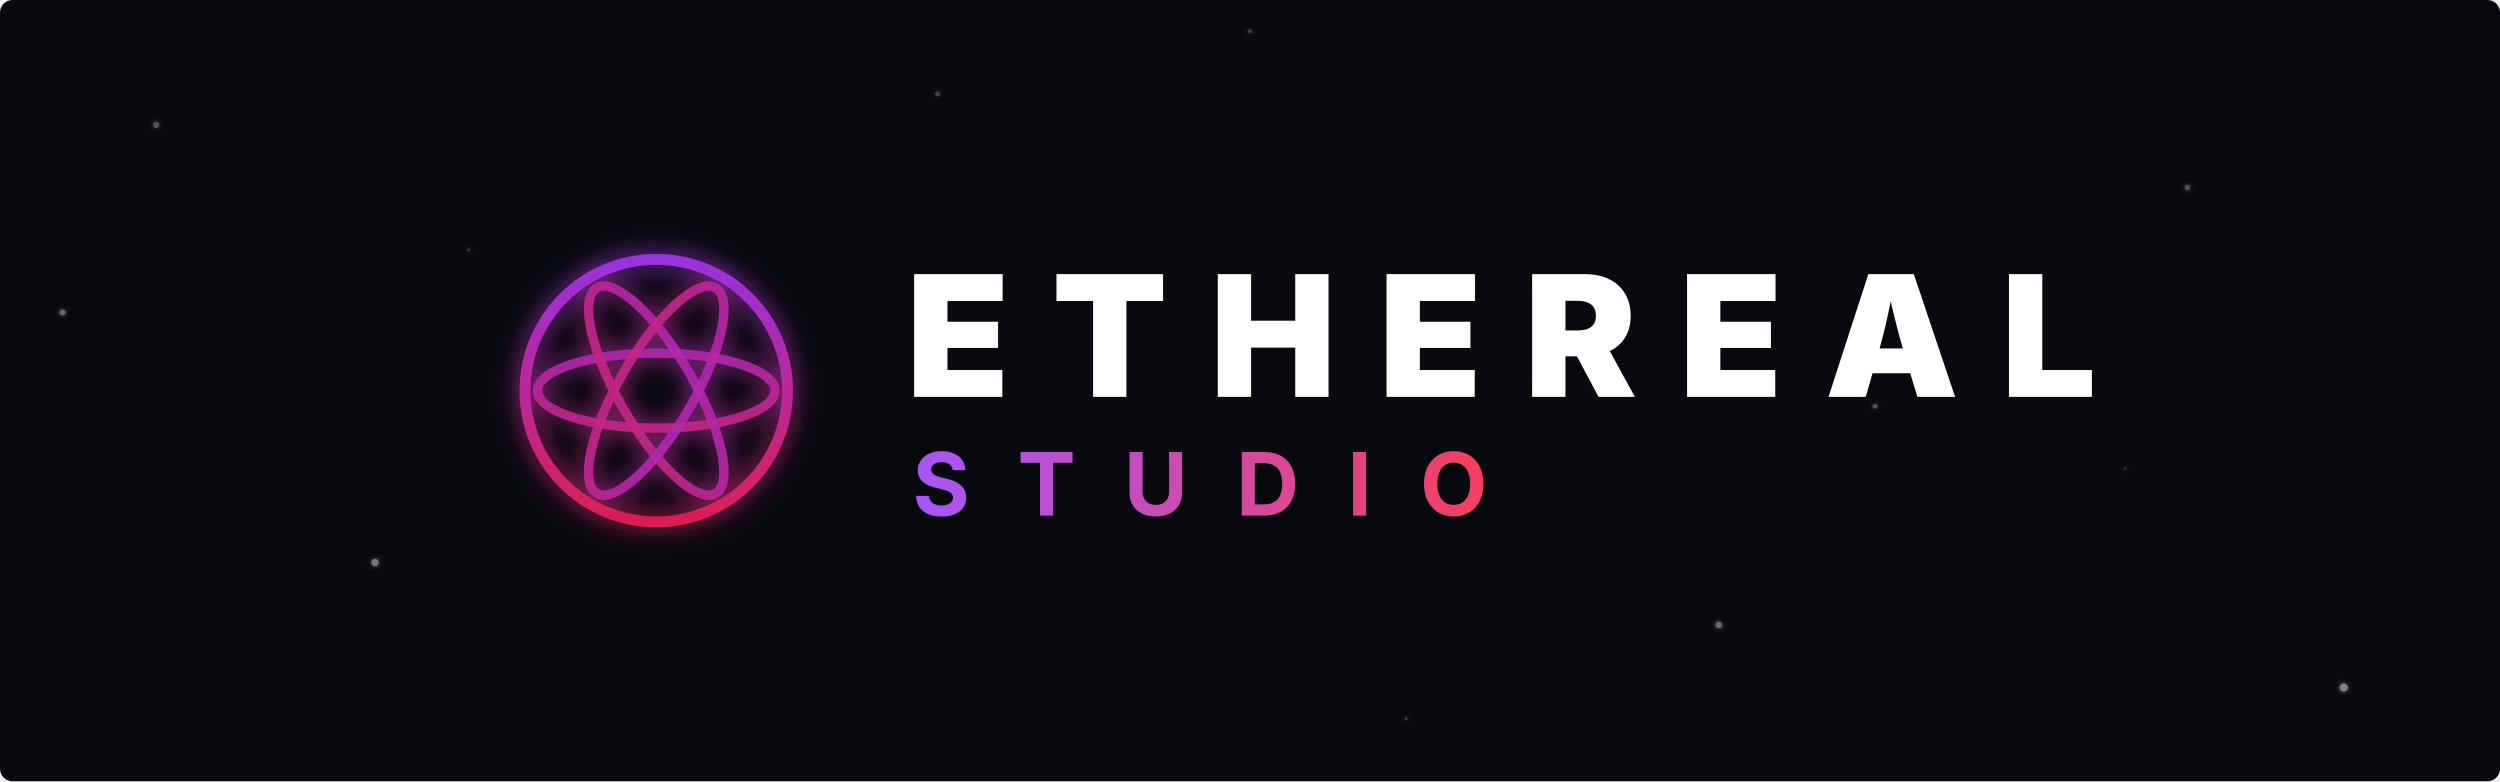
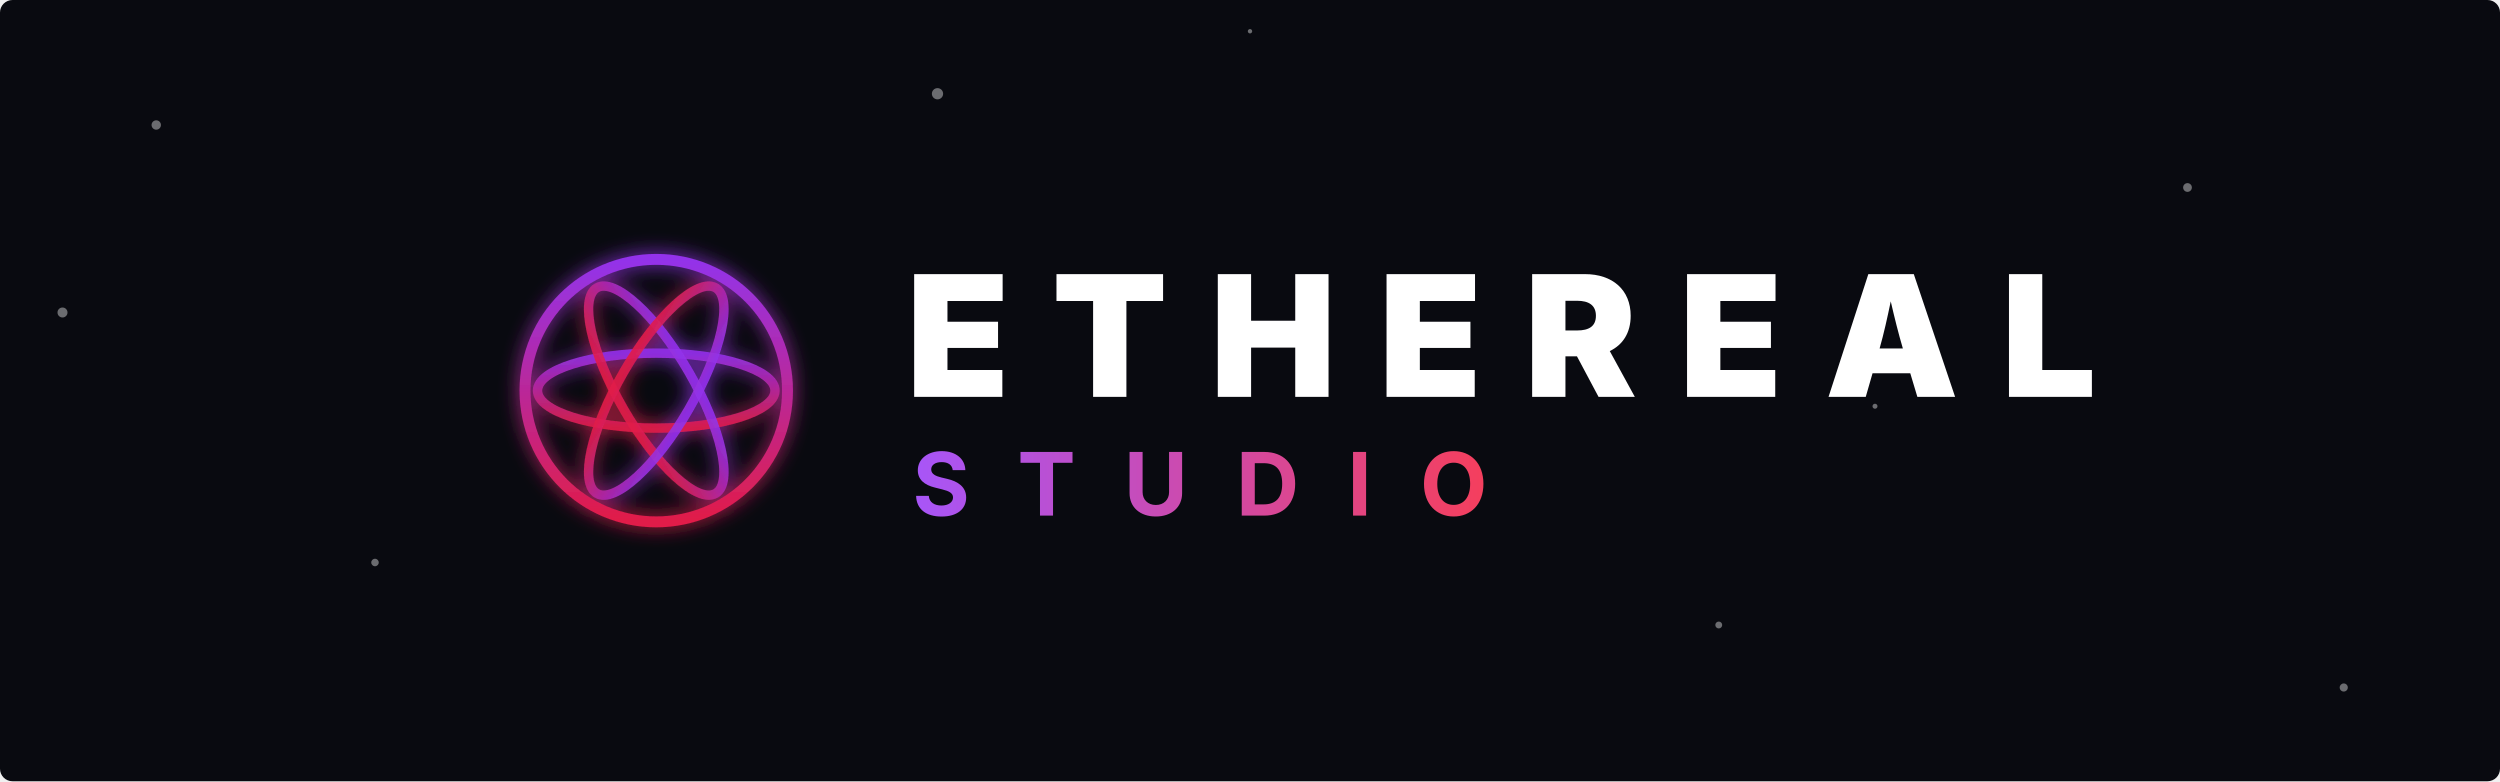
<svg xmlns="http://www.w3.org/2000/svg" width="800" height="250" viewBox="0 0 800 250">
  <defs>
-     <linearGradient id="logoExact" x1="50" y1="0" x2="50" y2="100" gradientUnits="userSpaceOnUse">
-       <stop offset="0%" stop-color="#9333ea" />
-       <stop offset="100%" stop-color="#e11d48" />
+     <linearGradient id="gLogo" x1="0%" y1="0%" x2="0%" y2="100%">
+       <stop offset="0%" style="stop-color:#9333ea;stop-opacity:1" />
+       <stop offset="100%" style="stop-color:#e11d48;stop-opacity:1" />
    </linearGradient>
-     <linearGradient id="textExact" x1="0%" y1="0%" x2="100%" y2="0%">
-       <stop offset="0%" stop-color="#a855f7" />
-       <stop offset="100%" stop-color="#f43f5e" />
+     <linearGradient id="gText" x1="0%" y1="0%" x2="100%" y2="0%">
+       <stop offset="0%" style="stop-color:#a855f7;stop-opacity:1" />
+       <stop offset="100%" style="stop-color:#f43f5e;stop-opacity:1" />
    </linearGradient>
-     <filter id="starGlow" x="-50%" y="-50%" width="200%" height="200%">
-       <feGaussianBlur stdDeviation="0.8" result="coloredBlur" />
+     <filter id="glow" x="-50%" y="-50%" width="200%" height="200%">
+       <feGaussianBlur stdDeviation="3" result="blur" />
      <feMerge>
-         <feMergeNode in="coloredBlur" />
-         <feMergeNode in="SourceGraphic" />
-       </feMerge>
-     </filter>
-     <filter id="logoGlow" x="-50%" y="-50%" width="200%" height="200%">
-       <feGaussianBlur stdDeviation="4" result="coloredBlur" />
-       <feMerge>
-         <feMergeNode in="coloredBlur" />
+         <feMergeNode in="blur" />
        <feMergeNode in="SourceGraphic" />
      </feMerge>
    </filter>
  </defs>
  <rect width="800" height="250" fill="#090a10" rx="4" />
-   <g fill="#ffffff" opacity="0.6" filter="url(#starGlow)">
-     <circle cx="50" cy="40" r="1" opacity="0.4" />
-     <circle cx="120" cy="180" r="1.2" opacity="0.6" />
-     <circle cx="300" cy="30" r="0.8" opacity="0.3" />
-     <circle cx="550" cy="200" r="1.1" opacity="0.5" />
-     <circle cx="700" cy="60" r="0.9" opacity="0.4" />
-     <circle cx="750" cy="220" r="1.3" opacity="0.7" />
-     <circle cx="400" cy="10" r="0.7" opacity="0.3" />
-     <circle cx="20" cy="100" r="1" opacity="0.5" />
-     <circle cx="600" cy="130" r="0.8" opacity="0.4" />
-     <circle cx="150" cy="80" r="0.5" opacity="0.3" />
-     <circle cx="450" cy="230" r="0.5" opacity="0.3" />
-     <circle cx="680" cy="150" r="0.5" opacity="0.2" />
+   <g fill="#ffffff" opacity="0.4">
+     <circle cx="50" cy="40" r="1.5" />
+     <circle cx="120" cy="180" r="1.2" />
+     <circle cx="300" cy="30" r="1.8" />
+     <circle cx="550" cy="200" r="1.1" />
+     <circle cx="700" cy="60" r="1.4" />
+     <circle cx="750" cy="220" r="1.3" />
+     <circle cx="400" cy="10" r="0.7" />
+     <circle cx="20" cy="100" r="1.6" />
+     <circle cx="600" cy="130" r="0.8" />
  </g>
  <g transform="translate(160, 75)">
    <g transform="translate(0, 0)">
-       <g filter="url(#logoGlow)">
-         <circle cx="50" cy="50" r="42" stroke="url(#logoExact)" stroke-width="3.5" stroke-linecap="round" fill="none" opacity="1" />
-         <ellipse cx="50" cy="50" rx="38" ry="12" stroke="url(#logoExact)" stroke-width="3" stroke-linecap="round" fill="none" transform="rotate(0 50 50)" opacity="0.9" />
-         <ellipse cx="50" cy="50" rx="38" ry="12" stroke="url(#logoExact)" stroke-width="3" stroke-linecap="round" fill="none" transform="rotate(60 50 50)" opacity="0.9" />
-         <ellipse cx="50" cy="50" rx="38" ry="12" stroke="url(#logoExact)" stroke-width="3" stroke-linecap="round" fill="none" transform="rotate(120 50 50)" opacity="0.9" />
+       <g filter="url(#glow)">
+         <circle cx="50" cy="50" r="42" stroke="url(#gLogo)" stroke-width="3.5" stroke-linecap="round" fill="none" />
+         <ellipse cx="50" cy="50" rx="38" ry="12" stroke="url(#gLogo)" stroke-width="3" stroke-linecap="round" fill="none" opacity="0.9" />
+         <ellipse cx="50" cy="50" rx="38" ry="12" stroke="url(#gLogo)" stroke-width="3" stroke-linecap="round" fill="none" transform="rotate(60 50 50)" opacity="0.9" />
+         <ellipse cx="50" cy="50" rx="38" ry="12" stroke="url(#gLogo)" stroke-width="3" stroke-linecap="round" fill="none" transform="rotate(120 50 50)" opacity="0.9" />
      </g>
    </g>
    <g transform="translate(130, 20)">
-       <text x="0" y="32" font-family="'Inter', -apple-system, BlinkMacSystemFont, 'Segoe UI', Roboto, sans-serif" font-weight="900" font-size="54" letter-spacing="0.25em" fill="#ffffff">ETHEREAL</text>
-       <text x="2" y="70" font-family="'Inter', -apple-system, BlinkMacSystemFont, 'Segoe UI', Roboto, sans-serif" font-weight="700" font-size="28" letter-spacing="0.55em" fill="url(#textExact)">STUDIO</text>
+       <text x="0" y="32" font-family="-apple-system, BlinkMacSystemFont, 'Inter', 'Segoe UI', Roboto, Helvetica, Arial, sans-serif" font-weight="900" font-size="54" letter-spacing="0.25em" fill="#ffffff">ETHEREAL</text>
+       <text x="2" y="70" font-family="-apple-system, BlinkMacSystemFont, 'Inter', 'Segoe UI', Roboto, Helvetica, Arial, sans-serif" font-weight="700" font-size="28" letter-spacing="0.55em" fill="url(#gText)">STUDIO</text>
    </g>
  </g>
</svg>
